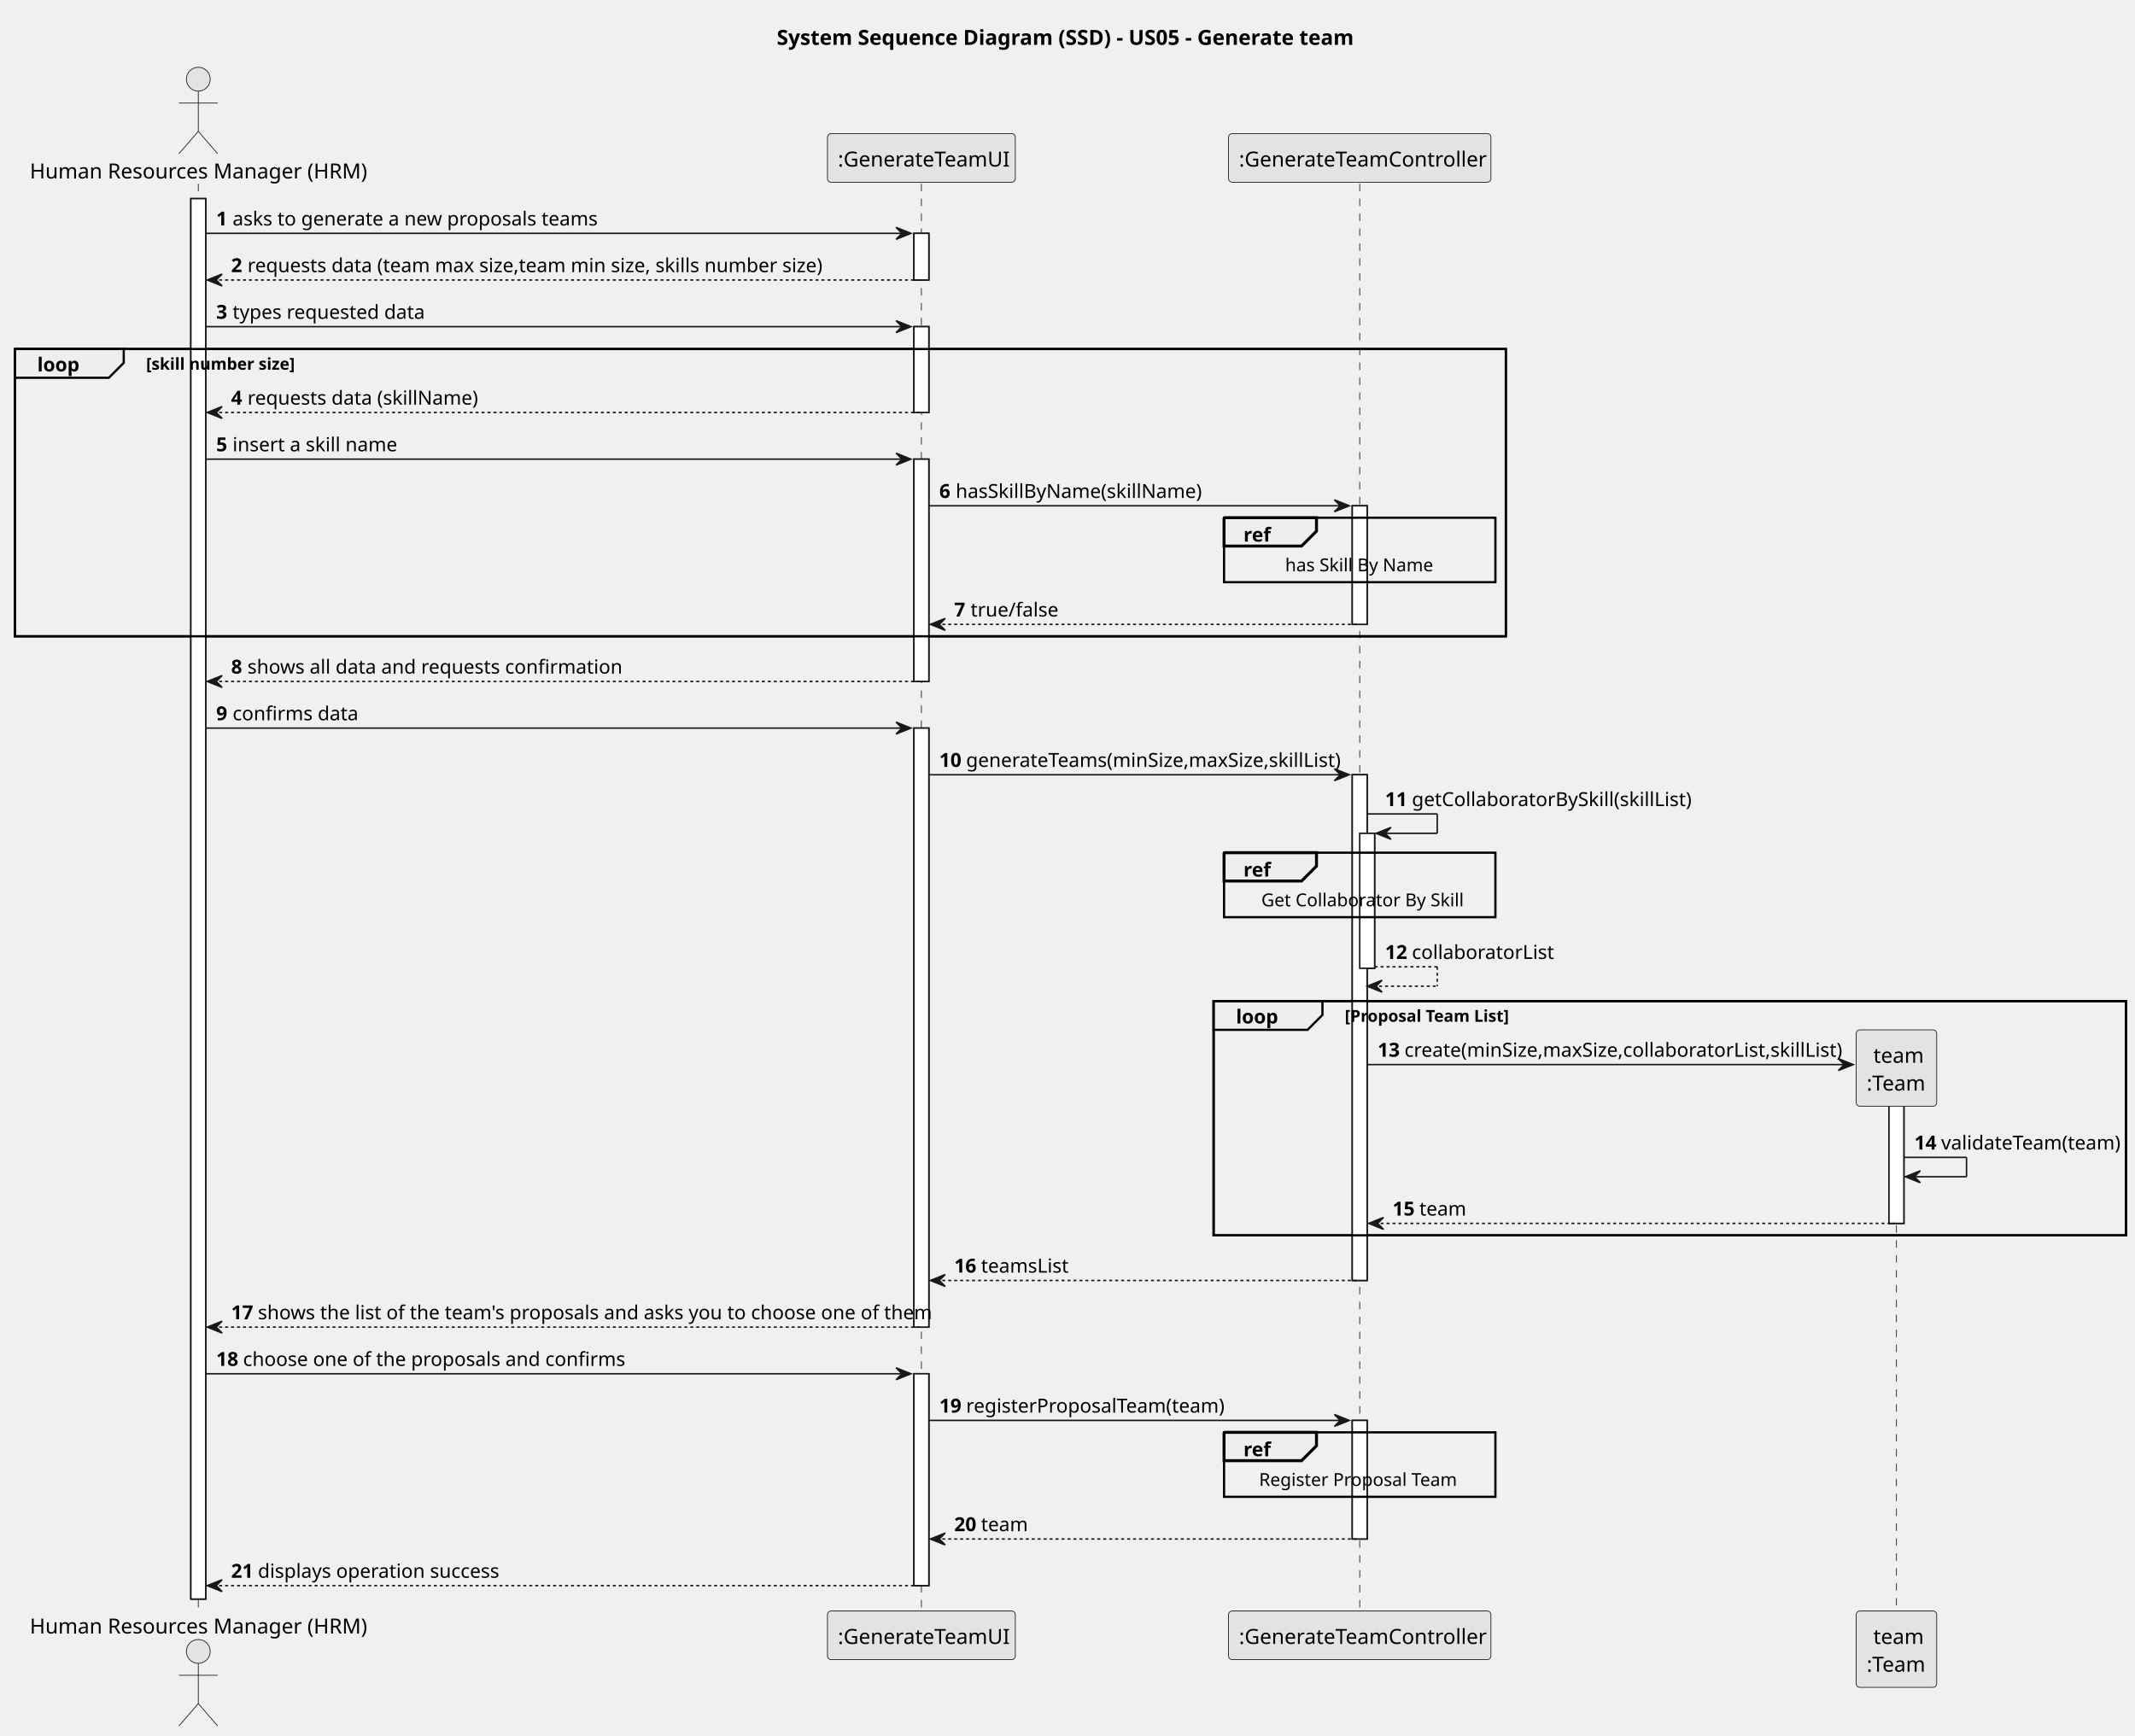
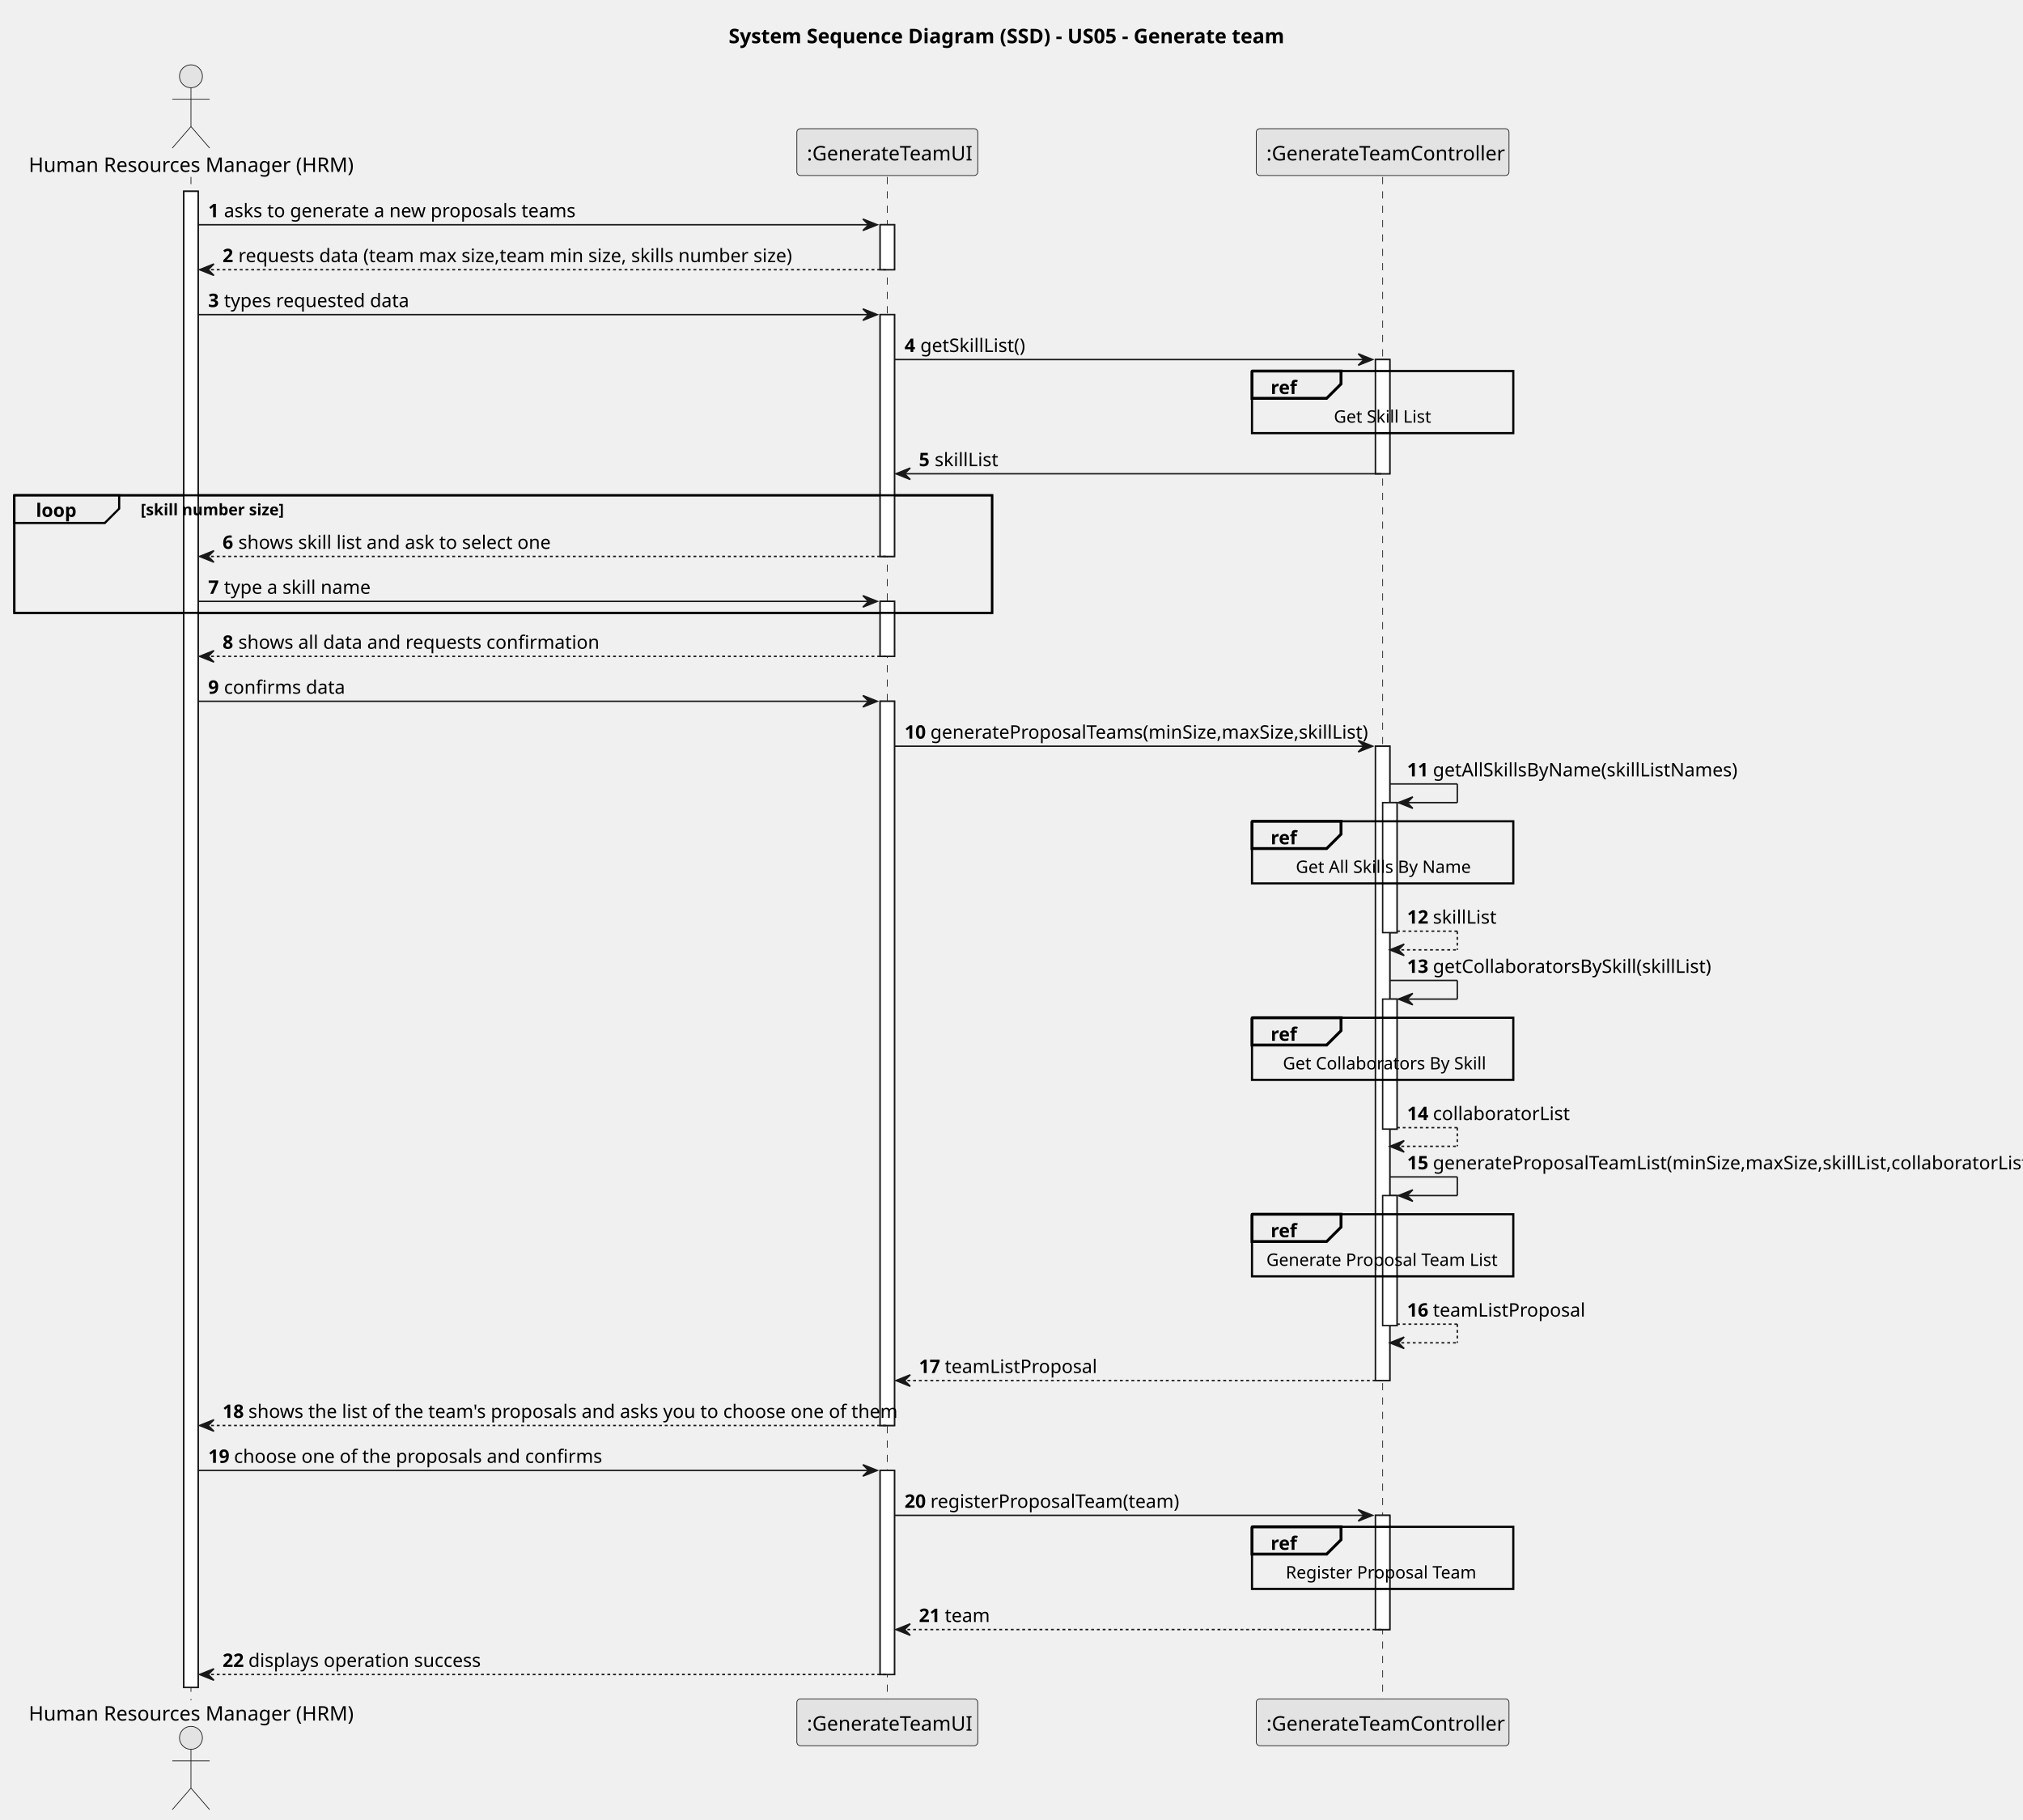
- <svg xmlns="http://www.w3.org/2000/svg" contentStyleType="text/css" height="1164px" preserveAspectRatio="none" style="width:1432px;height:1164px;background:#FFFFFF;" version="1.1" viewBox="0 0 1432 1164" width="1432px" zoomAndPan="magnify">
+ <svg xmlns="http://www.w3.org/2000/svg" contentStyleType="text/css" height="1267px" preserveAspectRatio="none" style="width:1409px;height:1267px;background:#FFFFFF;" version="1.1" viewBox="0 0 1409 1267" width="1409px" zoomAndPan="magnify">
  <defs />
  <g>
-     <text fill="#000000" font-family="sans-serif" font-size="14" font-weight="bold" lengthAdjust="spacing" textLength="393" x="521" y="30.107">System Sequence Diagram (SSD) - US05 - Generate team</text>
-     <rect fill="#FFFFFF" height="939.4" style="stroke:#181818;stroke-width:1.0;" width="10" x="128" y="133.242" />
+     <text fill="#000000" font-family="sans-serif" font-size="14" font-weight="bold" lengthAdjust="spacing" textLength="393" x="507.5" y="30.107">System Sequence Diagram (SSD) - US05 - Generate team</text>
+     <rect fill="#FFFFFF" height="1041.953" style="stroke:#181818;stroke-width:1.0;" width="10" x="128" y="133.242" />
    <rect fill="#FFFFFF" height="31.291" style="stroke:#181818;stroke-width:1.0;" width="10" x="613" y="156.533" />
-     <rect fill="#FFFFFF" height="57.582" style="stroke:#181818;stroke-width:1.0;" width="10" x="613" y="219.115" />
-     <rect fill="#FFFFFF" height="149.125" style="stroke:#181818;stroke-width:1.0;" width="10" x="613" y="307.988" />
-     <rect fill="#FFFFFF" height="401.822" style="stroke:#181818;stroke-width:1.0;" width="10" x="613" y="488.404" />
-     <rect fill="#FFFFFF" height="142.125" style="stroke:#181818;stroke-width:1.0;" width="10" x="613" y="921.518" />
-     <rect fill="#FFFFFF" height="79.543" style="stroke:#181818;stroke-width:1.0;" width="10" x="907" y="339.279" />
-     <rect fill="#FFFFFF" height="339.24" style="stroke:#181818;stroke-width:1.0;" width="10" x="907" y="519.695" />
-     <rect fill="#FFFFFF" height="90.543" style="stroke:#181818;stroke-width:1.0;" width="10" x="912" y="558.986" />
-     <rect fill="#FFFFFF" height="79.543" style="stroke:#181818;stroke-width:1.0;" width="10" x="907" y="952.809" />
-     <rect fill="#FFFFFF" height="96.533" style="stroke:#181818;stroke-width:1.0;" width="10" x="1267" y="724.111" />
-     <rect fill="none" height="192.707" style="stroke:#000000;stroke-width:1.5;" width="1000" x="10" y="234.115" />
-     <rect fill="none" height="157.115" style="stroke:#000000;stroke-width:1.5;" width="612" x="814" y="671.529" />
-     <line style="stroke:#181818;stroke-width:0.5;stroke-dasharray:5.0,5.0;" x1="133" x2="133" y1="123.242" y2="1081.643" />
-     <line style="stroke:#181818;stroke-width:0.5;stroke-dasharray:5.0,5.0;" x1="618" x2="618" y1="123.242" y2="1081.643" />
-     <line style="stroke:#181818;stroke-width:0.5;stroke-dasharray:5.0,5.0;" x1="912" x2="912" y1="123.242" y2="1081.643" />
-     <line style="stroke:#181818;stroke-width:0.5;stroke-dasharray:5.0,5.0;" x1="1272" x2="1272" y1="731.941" y2="1081.643" />
+     <rect fill="#FFFFFF" height="168.416" style="stroke:#181818;stroke-width:1.0;" width="10" x="613" y="219.115" />
+     <rect fill="#FFFFFF" height="38.291" style="stroke:#181818;stroke-width:1.0;" width="10" x="613" y="418.822" />
+     <rect fill="#FFFFFF" height="504.375" style="stroke:#181818;stroke-width:1.0;" width="10" x="613" y="488.404" />
+     <rect fill="#FFFFFF" height="142.125" style="stroke:#181818;stroke-width:1.0;" width="10" x="613" y="1024.07" />
+     <rect fill="#FFFFFF" height="79.543" style="stroke:#181818;stroke-width:1.0;" width="10" x="958" y="250.406" />
+     <rect fill="#FFFFFF" height="441.793" style="stroke:#181818;stroke-width:1.0;" width="10" x="958" y="519.695" />
+     <rect fill="#FFFFFF" height="90.543" style="stroke:#181818;stroke-width:1.0;" width="10" x="963" y="558.986" />
+     <rect fill="#FFFFFF" height="90.543" style="stroke:#181818;stroke-width:1.0;" width="10" x="963" y="695.82" />
+     <rect fill="#FFFFFF" height="90.543" style="stroke:#181818;stroke-width:1.0;" width="10" x="963" y="832.654" />
+     <rect fill="#FFFFFF" height="79.543" style="stroke:#181818;stroke-width:1.0;" width="10" x="958" y="1055.361" />
+     <rect fill="none" height="81.873" style="stroke:#000000;stroke-width:1.5;" width="681" x="10" y="344.949" />
+     <line style="stroke:#181818;stroke-width:0.5;stroke-dasharray:5.0,5.0;" x1="133" x2="133" y1="123.242" y2="1184.195" />
+     <line style="stroke:#181818;stroke-width:0.5;stroke-dasharray:5.0,5.0;" x1="618" x2="618" y1="123.242" y2="1184.195" />
+     <line style="stroke:#181818;stroke-width:0.5;stroke-dasharray:5.0,5.0;" x1="963" x2="963" y1="123.242" y2="1184.195" />
    <text fill="#000000" font-family="sans-serif" font-size="14" lengthAdjust="spacing" textLength="220" x="20" y="119.728">Human Resources Manager (HRM)</text>
    <ellipse cx="133" cy="53.121" fill="#E3E3E3" rx="8" ry="8" style="stroke:#181818;stroke-width:0.5;" />
    <path d="M133,61.121 L133,88.121 M120,69.121 L146,69.121 M133,88.121 L120,103.121 M133,88.121 L146,103.121 " fill="none" style="stroke:#181818;stroke-width:0.5;" />
-     <text fill="#000000" font-family="sans-serif" font-size="14" lengthAdjust="spacing" textLength="220" x="20" y="1095.75">Human Resources Manager (HRM)</text>
-     <ellipse cx="133" cy="1107.764" fill="#E3E3E3" rx="8" ry="8" style="stroke:#181818;stroke-width:0.5;" />
-     <path d="M133,1115.764 L133,1142.764 M120,1123.764 L146,1123.764 M133,1142.764 L120,1157.764 M133,1142.764 L146,1157.764 " fill="none" style="stroke:#181818;stroke-width:0.5;" />
+     <text fill="#000000" font-family="sans-serif" font-size="14" lengthAdjust="spacing" textLength="220" x="20" y="1198.303">Human Resources Manager (HRM)</text>
+     <ellipse cx="133" cy="1210.316" fill="#E3E3E3" rx="8" ry="8" style="stroke:#181818;stroke-width:0.5;" />
+     <path d="M133,1218.316 L133,1245.316 M120,1226.316 L146,1226.316 M133,1245.316 L120,1260.316 M133,1245.316 L146,1260.316 " fill="none" style="stroke:#181818;stroke-width:0.5;" />
    <rect fill="#E3E3E3" height="32.621" rx="2.5" ry="2.5" style="stroke:#181818;stroke-width:0.5;" width="126" x="555" y="89.621" />
    <text fill="#000000" font-family="sans-serif" font-size="14" lengthAdjust="spacing" textLength="112" x="562" y="111.728">:GenerateTeamUI</text>
-     <rect fill="#E3E3E3" height="32.621" rx="2.5" ry="2.5" style="stroke:#181818;stroke-width:0.5;" width="126" x="555" y="1080.643" />
-     <text fill="#000000" font-family="sans-serif" font-size="14" lengthAdjust="spacing" textLength="112" x="562" y="1102.75">:GenerateTeamUI</text>
-     <rect fill="#E3E3E3" height="32.621" rx="2.5" ry="2.5" style="stroke:#181818;stroke-width:0.5;" width="176" x="824" y="89.621" />
-     <text fill="#000000" font-family="sans-serif" font-size="14" lengthAdjust="spacing" textLength="162" x="831" y="111.728">:GenerateTeamController</text>
-     <rect fill="#E3E3E3" height="32.621" rx="2.5" ry="2.5" style="stroke:#181818;stroke-width:0.5;" width="176" x="824" y="1080.643" />
-     <text fill="#000000" font-family="sans-serif" font-size="14" lengthAdjust="spacing" textLength="162" x="831" y="1102.75">:GenerateTeamController</text>
-     <rect fill="#E3E3E3" height="51.242" rx="2.5" ry="2.5" style="stroke:#181818;stroke-width:0.5;" width="54" x="1245" y="1080.643" />
-     <text fill="#000000" font-family="sans-serif" font-size="14" lengthAdjust="spacing" textLength="31" x="1256.5" y="1102.75">team</text>
-     <text fill="#000000" font-family="sans-serif" font-size="14" lengthAdjust="spacing" textLength="40" x="1252" y="1121.371">:Team</text>
-     <rect fill="#FFFFFF" height="939.4" style="stroke:#181818;stroke-width:1.0;" width="10" x="128" y="133.242" />
+     <rect fill="#E3E3E3" height="32.621" rx="2.5" ry="2.5" style="stroke:#181818;stroke-width:0.5;" width="126" x="555" y="1183.195" />
+     <text fill="#000000" font-family="sans-serif" font-size="14" lengthAdjust="spacing" textLength="112" x="562" y="1205.303">:GenerateTeamUI</text>
+     <rect fill="#E3E3E3" height="32.621" rx="2.5" ry="2.5" style="stroke:#181818;stroke-width:0.5;" width="176" x="875" y="89.621" />
+     <text fill="#000000" font-family="sans-serif" font-size="14" lengthAdjust="spacing" textLength="162" x="882" y="111.728">:GenerateTeamController</text>
+     <rect fill="#E3E3E3" height="32.621" rx="2.5" ry="2.5" style="stroke:#181818;stroke-width:0.5;" width="176" x="875" y="1183.195" />
+     <text fill="#000000" font-family="sans-serif" font-size="14" lengthAdjust="spacing" textLength="162" x="882" y="1205.303">:GenerateTeamController</text>
+     <rect fill="#FFFFFF" height="1041.953" style="stroke:#181818;stroke-width:1.0;" width="10" x="128" y="133.242" />
    <rect fill="#FFFFFF" height="31.291" style="stroke:#181818;stroke-width:1.0;" width="10" x="613" y="156.533" />
-     <rect fill="#FFFFFF" height="57.582" style="stroke:#181818;stroke-width:1.0;" width="10" x="613" y="219.115" />
-     <rect fill="#FFFFFF" height="149.125" style="stroke:#181818;stroke-width:1.0;" width="10" x="613" y="307.988" />
-     <rect fill="#FFFFFF" height="401.822" style="stroke:#181818;stroke-width:1.0;" width="10" x="613" y="488.404" />
-     <rect fill="#FFFFFF" height="142.125" style="stroke:#181818;stroke-width:1.0;" width="10" x="613" y="921.518" />
-     <rect fill="#FFFFFF" height="79.543" style="stroke:#181818;stroke-width:1.0;" width="10" x="907" y="339.279" />
-     <rect fill="#FFFFFF" height="339.24" style="stroke:#181818;stroke-width:1.0;" width="10" x="907" y="519.695" />
-     <rect fill="#FFFFFF" height="90.543" style="stroke:#181818;stroke-width:1.0;" width="10" x="912" y="558.986" />
-     <rect fill="#FFFFFF" height="79.543" style="stroke:#181818;stroke-width:1.0;" width="10" x="907" y="952.809" />
-     <rect fill="#FFFFFF" height="96.533" style="stroke:#181818;stroke-width:1.0;" width="10" x="1267" y="724.111" />
+     <rect fill="#FFFFFF" height="168.416" style="stroke:#181818;stroke-width:1.0;" width="10" x="613" y="219.115" />
+     <rect fill="#FFFFFF" height="38.291" style="stroke:#181818;stroke-width:1.0;" width="10" x="613" y="418.822" />
+     <rect fill="#FFFFFF" height="504.375" style="stroke:#181818;stroke-width:1.0;" width="10" x="613" y="488.404" />
+     <rect fill="#FFFFFF" height="142.125" style="stroke:#181818;stroke-width:1.0;" width="10" x="613" y="1024.07" />
+     <rect fill="#FFFFFF" height="79.543" style="stroke:#181818;stroke-width:1.0;" width="10" x="958" y="250.406" />
+     <rect fill="#FFFFFF" height="441.793" style="stroke:#181818;stroke-width:1.0;" width="10" x="958" y="519.695" />
+     <rect fill="#FFFFFF" height="90.543" style="stroke:#181818;stroke-width:1.0;" width="10" x="963" y="558.986" />
+     <rect fill="#FFFFFF" height="90.543" style="stroke:#181818;stroke-width:1.0;" width="10" x="963" y="695.82" />
+     <rect fill="#FFFFFF" height="90.543" style="stroke:#181818;stroke-width:1.0;" width="10" x="963" y="832.654" />
+     <rect fill="#FFFFFF" height="79.543" style="stroke:#181818;stroke-width:1.0;" width="10" x="958" y="1055.361" />
    <polygon fill="#181818" points="601,152.533,611,156.533,601,160.533,605,156.533" style="stroke:#181818;stroke-width:1.0;" />
    <line style="stroke:#181818;stroke-width:1.0;" x1="138" x2="607" y1="156.533" y2="156.533" />
    <text fill="#000000" font-family="sans-serif" font-size="13" font-weight="bold" lengthAdjust="spacing" textLength="7" x="145" y="151.27">1</text>
    <text fill="#000000" font-family="sans-serif" font-size="13" lengthAdjust="spacing" textLength="235" x="156" y="151.27">asks to generate a new proposals teams</text>
    <polygon fill="#181818" points="149,183.824,139,187.824,149,191.824,145,187.824" style="stroke:#181818;stroke-width:1.0;" />
    <line style="stroke:#181818;stroke-width:1.0;stroke-dasharray:2.0,2.0;" x1="143" x2="617" y1="187.824" y2="187.824" />
    <text fill="#000000" font-family="sans-serif" font-size="13" font-weight="bold" lengthAdjust="spacing" textLength="7" x="155" y="182.561">2</text>
    <text fill="#000000" font-family="sans-serif" font-size="13" lengthAdjust="spacing" textLength="376" x="166" y="182.561">requests data (team max size,team min size, skills number size)</text>
    <polygon fill="#181818" points="601,215.115,611,219.115,601,223.115,605,219.115" style="stroke:#181818;stroke-width:1.0;" />
    <line style="stroke:#181818;stroke-width:1.0;" x1="138" x2="607" y1="219.115" y2="219.115" />
    <text fill="#000000" font-family="sans-serif" font-size="13" font-weight="bold" lengthAdjust="spacing" textLength="7" x="145" y="213.852">3</text>
    <text fill="#000000" font-family="sans-serif" font-size="13" lengthAdjust="spacing" textLength="122" x="156" y="213.852">types requested data</text>
-     <path d="M10,234.115 L83,234.115 L83,243.406 L73,253.406 L10,253.406 L10,234.115 " fill="#EEEEEE" style="stroke:#000000;stroke-width:1.5;" />
-     <rect fill="none" height="192.707" style="stroke:#000000;stroke-width:1.5;" width="1000" x="10" y="234.115" />
-     <text fill="#000000" font-family="sans-serif" font-size="13" font-weight="bold" lengthAdjust="spacing" textLength="28" x="25" y="249.144">loop</text>
-     <text fill="#000000" font-family="sans-serif" font-size="11" font-weight="bold" lengthAdjust="spacing" textLength="104" x="98" y="247.985">[skill number size]</text>
-     <polygon fill="#181818" points="149,272.697,139,276.697,149,280.697,145,276.697" style="stroke:#181818;stroke-width:1.0;" />
-     <line style="stroke:#181818;stroke-width:1.0;stroke-dasharray:2.0,2.0;" x1="143" x2="617" y1="276.697" y2="276.697" />
-     <text fill="#000000" font-family="sans-serif" font-size="13" font-weight="bold" lengthAdjust="spacing" textLength="7" x="155" y="271.435">4</text>
-     <text fill="#000000" font-family="sans-serif" font-size="13" lengthAdjust="spacing" textLength="148" x="166" y="271.435">requests data (skillName)</text>
-     <polygon fill="#181818" points="601,303.988,611,307.988,601,311.988,605,307.988" style="stroke:#181818;stroke-width:1.0;" />
-     <line style="stroke:#181818;stroke-width:1.0;" x1="138" x2="607" y1="307.988" y2="307.988" />
-     <text fill="#000000" font-family="sans-serif" font-size="13" font-weight="bold" lengthAdjust="spacing" textLength="7" x="145" y="302.726">5</text>
-     <text fill="#000000" font-family="sans-serif" font-size="13" lengthAdjust="spacing" textLength="106" x="156" y="302.726">insert a skill name</text>
-     <polygon fill="#181818" points="895,335.279,905,339.279,895,343.279,899,339.279" style="stroke:#181818;stroke-width:1.0;" />
-     <line style="stroke:#181818;stroke-width:1.0;" x1="623" x2="901" y1="339.279" y2="339.279" />
-     <text fill="#000000" font-family="sans-serif" font-size="13" font-weight="bold" lengthAdjust="spacing" textLength="7" x="630" y="334.017">6</text>
-     <text fill="#000000" font-family="sans-serif" font-size="13" lengthAdjust="spacing" textLength="161" x="641" y="334.017">hasSkillByName(skillName)</text>
-     <rect fill="none" height="43.252" style="stroke:#000000;stroke-width:1.5;" width="182" x="821" y="347.279" />
-     <path d="M821,347.279 L883,347.279 L883,356.279 L873,366.279 L821,366.279 L821,347.279 " fill="#EEEEEE" style="stroke:#000000;stroke-width:2.0;" />
-     <text fill="#000000" font-family="sans-serif" font-size="13" font-weight="bold" lengthAdjust="spacing" textLength="17" x="834" y="363.308">ref</text>
-     <text fill="#000000" font-family="sans-serif" font-size="12" lengthAdjust="spacing" textLength="100" x="862" y="383.228">has Skill By Name</text>
-     <polygon fill="#181818" points="634,414.822,624,418.822,634,422.822,630,418.822" style="stroke:#181818;stroke-width:1.0;" />
-     <line style="stroke:#181818;stroke-width:1.0;stroke-dasharray:2.0,2.0;" x1="628" x2="911" y1="418.822" y2="418.822" />
-     <text fill="#000000" font-family="sans-serif" font-size="13" font-weight="bold" lengthAdjust="spacing" textLength="7" x="640" y="413.56">7</text>
-     <text fill="#000000" font-family="sans-serif" font-size="13" lengthAdjust="spacing" textLength="53" x="651" y="413.56">true/false</text>
+     <polygon fill="#181818" points="946,246.406,956,250.406,946,254.406,950,250.406" style="stroke:#181818;stroke-width:1.0;" />
+     <line style="stroke:#181818;stroke-width:1.0;" x1="623" x2="952" y1="250.406" y2="250.406" />
+     <text fill="#000000" font-family="sans-serif" font-size="13" font-weight="bold" lengthAdjust="spacing" textLength="7" x="630" y="245.144">4</text>
+     <text fill="#000000" font-family="sans-serif" font-size="13" lengthAdjust="spacing" textLength="72" x="641" y="245.144">getSkillList()</text>
+     <rect fill="none" height="43.252" style="stroke:#000000;stroke-width:1.5;" width="182" x="872" y="258.406" />
+     <path d="M872,258.406 L934,258.406 L934,267.406 L924,277.406 L872,277.406 L872,258.406 " fill="#EEEEEE" style="stroke:#000000;stroke-width:2.0;" />
+     <text fill="#000000" font-family="sans-serif" font-size="13" font-weight="bold" lengthAdjust="spacing" textLength="17" x="885" y="274.435">ref</text>
+     <text fill="#000000" font-family="sans-serif" font-size="12" lengthAdjust="spacing" textLength="68" x="929" y="294.356">Get Skill List</text>
+     <polygon fill="#181818" points="634,325.949,624,329.949,634,333.949,630,329.949" style="stroke:#181818;stroke-width:1.0;" />
+     <line style="stroke:#181818;stroke-width:1.0;" x1="628" x2="962" y1="329.949" y2="329.949" />
+     <text fill="#000000" font-family="sans-serif" font-size="13" font-weight="bold" lengthAdjust="spacing" textLength="7" x="640" y="324.687">5</text>
+     <text fill="#000000" font-family="sans-serif" font-size="13" lengthAdjust="spacing" textLength="44" x="651" y="324.687">skillList</text>
+     <path d="M10,344.949 L83,344.949 L83,354.24 L73,364.24 L10,364.24 L10,344.949 " fill="#EEEEEE" style="stroke:#000000;stroke-width:1.5;" />
+     <rect fill="none" height="81.873" style="stroke:#000000;stroke-width:1.5;" width="681" x="10" y="344.949" />
+     <text fill="#000000" font-family="sans-serif" font-size="13" font-weight="bold" lengthAdjust="spacing" textLength="28" x="25" y="359.978">loop</text>
+     <text fill="#000000" font-family="sans-serif" font-size="11" font-weight="bold" lengthAdjust="spacing" textLength="104" x="98" y="358.819">[skill number size]</text>
+     <polygon fill="#181818" points="149,383.531,139,387.531,149,391.531,145,387.531" style="stroke:#181818;stroke-width:1.0;" />
+     <line style="stroke:#181818;stroke-width:1.0;stroke-dasharray:2.0,2.0;" x1="143" x2="617" y1="387.531" y2="387.531" />
+     <text fill="#000000" font-family="sans-serif" font-size="13" font-weight="bold" lengthAdjust="spacing" textLength="7" x="155" y="382.269">6</text>
+     <text fill="#000000" font-family="sans-serif" font-size="13" lengthAdjust="spacing" textLength="214" x="166" y="382.269">shows skill list and ask to select one</text>
+     <polygon fill="#181818" points="601,414.822,611,418.822,601,422.822,605,418.822" style="stroke:#181818;stroke-width:1.0;" />
+     <line style="stroke:#181818;stroke-width:1.0;" x1="138" x2="607" y1="418.822" y2="418.822" />
+     <text fill="#000000" font-family="sans-serif" font-size="13" font-weight="bold" lengthAdjust="spacing" textLength="7" x="145" y="413.56">7</text>
+     <text fill="#000000" font-family="sans-serif" font-size="13" lengthAdjust="spacing" textLength="99" x="156" y="413.56">type a skill name</text>
    <polygon fill="#181818" points="149,453.113,139,457.113,149,461.113,145,457.113" style="stroke:#181818;stroke-width:1.0;" />
    <line style="stroke:#181818;stroke-width:1.0;stroke-dasharray:2.0,2.0;" x1="143" x2="617" y1="457.113" y2="457.113" />
    <text fill="#000000" font-family="sans-serif" font-size="13" font-weight="bold" lengthAdjust="spacing" textLength="7" x="155" y="451.851">8</text>
    <text fill="#000000" font-family="sans-serif" font-size="13" lengthAdjust="spacing" textLength="236" x="166" y="451.851">shows all data and requests confirmation</text>
    <polygon fill="#181818" points="601,484.404,611,488.404,601,492.404,605,488.404" style="stroke:#181818;stroke-width:1.0;" />
    <line style="stroke:#181818;stroke-width:1.0;" x1="138" x2="607" y1="488.404" y2="488.404" />
    <text fill="#000000" font-family="sans-serif" font-size="13" font-weight="bold" lengthAdjust="spacing" textLength="7" x="145" y="483.142">9</text>
    <text fill="#000000" font-family="sans-serif" font-size="13" lengthAdjust="spacing" textLength="78" x="156" y="483.142">confirms data</text>
-     <polygon fill="#181818" points="895,515.695,905,519.695,895,523.695,899,519.695" style="stroke:#181818;stroke-width:1.0;" />
-     <line style="stroke:#181818;stroke-width:1.0;" x1="623" x2="901" y1="519.695" y2="519.695" />
+     <polygon fill="#181818" points="946,515.695,956,519.695,946,523.695,950,519.695" style="stroke:#181818;stroke-width:1.0;" />
+     <line style="stroke:#181818;stroke-width:1.0;" x1="623" x2="952" y1="519.695" y2="519.695" />
    <text fill="#000000" font-family="sans-serif" font-size="13" font-weight="bold" lengthAdjust="spacing" textLength="14" x="630" y="514.433">10</text>
-     <text fill="#000000" font-family="sans-serif" font-size="13" lengthAdjust="spacing" textLength="247" x="648" y="514.433">generateTeams(minSize,maxSize,skillList)</text>
-     <line style="stroke:#181818;stroke-width:1.0;" x1="917" x2="964" y1="545.986" y2="545.986" />
-     <line style="stroke:#181818;stroke-width:1.0;" x1="964" x2="964" y1="545.986" y2="558.986" />
-     <line style="stroke:#181818;stroke-width:1.0;" x1="923" x2="964" y1="558.986" y2="558.986" />
-     <polygon fill="#181818" points="933,554.986,923,558.986,933,562.986,929,558.986" style="stroke:#181818;stroke-width:1.0;" />
-     <text fill="#000000" font-family="sans-serif" font-size="13" font-weight="bold" lengthAdjust="spacing" textLength="14" x="929" y="540.724">11</text>
-     <text fill="#000000" font-family="sans-serif" font-size="13" lengthAdjust="spacing" textLength="180" x="947" y="540.724">getCollaboratorBySkill(skillList)</text>
-     <rect fill="none" height="43.252" style="stroke:#000000;stroke-width:1.5;" width="182" x="821" y="571.986" />
-     <path d="M821,571.986 L883,571.986 L883,580.986 L873,590.986 L821,590.986 L821,571.986 " fill="#EEEEEE" style="stroke:#000000;stroke-width:2.0;" />
-     <text fill="#000000" font-family="sans-serif" font-size="13" font-weight="bold" lengthAdjust="spacing" textLength="17" x="834" y="588.015">ref</text>
-     <text fill="#000000" font-family="sans-serif" font-size="12" lengthAdjust="spacing" textLength="132" x="846" y="607.936">Get Collaborator By Skill</text>
-     <line style="stroke:#181818;stroke-width:1.0;stroke-dasharray:2.0,2.0;" x1="922" x2="964" y1="648.529" y2="648.529" />
-     <line style="stroke:#181818;stroke-width:1.0;stroke-dasharray:2.0,2.0;" x1="964" x2="964" y1="648.529" y2="661.529" />
-     <line style="stroke:#181818;stroke-width:1.0;stroke-dasharray:2.0,2.0;" x1="917" x2="964" y1="661.529" y2="661.529" />
-     <polygon fill="#181818" points="927,657.529,917,661.529,927,665.529,923,661.529" style="stroke:#181818;stroke-width:1.0;" />
-     <text fill="#000000" font-family="sans-serif" font-size="13" font-weight="bold" lengthAdjust="spacing" textLength="14" x="929" y="643.267">12</text>
-     <text fill="#000000" font-family="sans-serif" font-size="13" lengthAdjust="spacing" textLength="88" x="947" y="643.267">collaboratorList</text>
-     <path d="M814,671.529 L887,671.529 L887,680.82 L877,690.82 L814,690.82 L814,671.529 " fill="#EEEEEE" style="stroke:#000000;stroke-width:1.5;" />
-     <rect fill="none" height="157.115" style="stroke:#000000;stroke-width:1.5;" width="612" x="814" y="671.529" />
-     <text fill="#000000" font-family="sans-serif" font-size="13" font-weight="bold" lengthAdjust="spacing" textLength="28" x="829" y="686.558">loop</text>
-     <text fill="#000000" font-family="sans-serif" font-size="11" font-weight="bold" lengthAdjust="spacing" textLength="115" x="902" y="685.399">[Proposal Team List]</text>
-     <polygon fill="#181818" points="1233,710.111,1243,714.111,1233,718.111,1237,714.111" style="stroke:#181818;stroke-width:1.0;" />
-     <line style="stroke:#181818;stroke-width:1.0;" x1="917" x2="1239" y1="714.111" y2="714.111" />
-     <text fill="#000000" font-family="sans-serif" font-size="13" font-weight="bold" lengthAdjust="spacing" textLength="14" x="924" y="708.849">13</text>
-     <text fill="#000000" font-family="sans-serif" font-size="13" lengthAdjust="spacing" textLength="286" x="942" y="708.849">create(minSize,maxSize,collaboratorList,skillList)</text>
-     <rect fill="#E3E3E3" height="51.242" rx="2.5" ry="2.5" style="stroke:#181818;stroke-width:0.5;" width="54" x="1245" y="690.82" />
-     <text fill="#000000" font-family="sans-serif" font-size="14" lengthAdjust="spacing" textLength="31" x="1256.5" y="712.928">team</text>
-     <text fill="#000000" font-family="sans-serif" font-size="14" lengthAdjust="spacing" textLength="40" x="1252" y="731.549">:Team</text>
-     <line style="stroke:#181818;stroke-width:1.0;" x1="1277" x2="1319" y1="776.354" y2="776.354" />
-     <line style="stroke:#181818;stroke-width:1.0;" x1="1319" x2="1319" y1="776.354" y2="789.354" />
-     <line style="stroke:#181818;stroke-width:1.0;" x1="1278" x2="1319" y1="789.354" y2="789.354" />
-     <polygon fill="#181818" points="1288,785.354,1278,789.354,1288,793.354,1284,789.354" style="stroke:#181818;stroke-width:1.0;" />
-     <text fill="#000000" font-family="sans-serif" font-size="13" font-weight="bold" lengthAdjust="spacing" textLength="14" x="1284" y="771.091">14</text>
-     <text fill="#000000" font-family="sans-serif" font-size="13" lengthAdjust="spacing" textLength="112" x="1302" y="771.091">validateTeam(team)</text>
-     <polygon fill="#181818" points="928,816.644,918,820.644,928,824.644,924,820.644" style="stroke:#181818;stroke-width:1.0;" />
-     <line style="stroke:#181818;stroke-width:1.0;stroke-dasharray:2.0,2.0;" x1="922" x2="1271" y1="820.644" y2="820.644" />
-     <text fill="#000000" font-family="sans-serif" font-size="13" font-weight="bold" lengthAdjust="spacing" textLength="14" x="934" y="815.382">15</text>
-     <text fill="#000000" font-family="sans-serif" font-size="13" lengthAdjust="spacing" textLength="29" x="952" y="815.382">team</text>
-     <polygon fill="#181818" points="634,854.936,624,858.936,634,862.936,630,858.936" style="stroke:#181818;stroke-width:1.0;" />
-     <line style="stroke:#181818;stroke-width:1.0;stroke-dasharray:2.0,2.0;" x1="628" x2="911" y1="858.936" y2="858.936" />
-     <text fill="#000000" font-family="sans-serif" font-size="13" font-weight="bold" lengthAdjust="spacing" textLength="14" x="640" y="853.673">16</text>
-     <text fill="#000000" font-family="sans-serif" font-size="13" lengthAdjust="spacing" textLength="57" x="658" y="853.673">teamsList</text>
-     <polygon fill="#181818" points="149,886.227,139,890.227,149,894.227,145,890.227" style="stroke:#181818;stroke-width:1.0;" />
-     <line style="stroke:#181818;stroke-width:1.0;stroke-dasharray:2.0,2.0;" x1="143" x2="617" y1="890.227" y2="890.227" />
-     <text fill="#000000" font-family="sans-serif" font-size="13" font-weight="bold" lengthAdjust="spacing" textLength="14" x="155" y="884.964">17</text>
-     <text fill="#000000" font-family="sans-serif" font-size="13" lengthAdjust="spacing" textLength="433" x="173" y="884.964">shows the list of the team's proposals and asks you to choose one of them</text>
-     <polygon fill="#181818" points="601,917.518,611,921.518,601,925.518,605,921.518" style="stroke:#181818;stroke-width:1.0;" />
-     <line style="stroke:#181818;stroke-width:1.0;" x1="138" x2="607" y1="921.518" y2="921.518" />
-     <text fill="#000000" font-family="sans-serif" font-size="13" font-weight="bold" lengthAdjust="spacing" textLength="14" x="145" y="916.255">18</text>
-     <text fill="#000000" font-family="sans-serif" font-size="13" lengthAdjust="spacing" textLength="241" x="163" y="916.255">choose one of the proposals and confirms</text>
-     <polygon fill="#181818" points="895,948.809,905,952.809,895,956.809,899,952.809" style="stroke:#181818;stroke-width:1.0;" />
-     <line style="stroke:#181818;stroke-width:1.0;" x1="623" x2="901" y1="952.809" y2="952.809" />
-     <text fill="#000000" font-family="sans-serif" font-size="13" font-weight="bold" lengthAdjust="spacing" textLength="14" x="630" y="947.546">19</text>
-     <text fill="#000000" font-family="sans-serif" font-size="13" lengthAdjust="spacing" textLength="163" x="648" y="947.546">registerProposalTeam(team)</text>
-     <rect fill="none" height="43.252" style="stroke:#000000;stroke-width:1.5;" width="182" x="821" y="960.809" />
-     <path d="M821,960.809 L883,960.809 L883,969.809 L873,979.809 L821,979.809 L821,960.809 " fill="#EEEEEE" style="stroke:#000000;stroke-width:2.0;" />
-     <text fill="#000000" font-family="sans-serif" font-size="13" font-weight="bold" lengthAdjust="spacing" textLength="17" x="834" y="976.837">ref</text>
-     <text fill="#000000" font-family="sans-serif" font-size="12" lengthAdjust="spacing" textLength="135" x="844.5" y="996.758">Register Proposal Team</text>
-     <polygon fill="#181818" points="634,1028.352,624,1032.352,634,1036.352,630,1032.352" style="stroke:#181818;stroke-width:1.0;" />
-     <line style="stroke:#181818;stroke-width:1.0;stroke-dasharray:2.0,2.0;" x1="628" x2="911" y1="1032.352" y2="1032.352" />
-     <text fill="#000000" font-family="sans-serif" font-size="13" font-weight="bold" lengthAdjust="spacing" textLength="14" x="640" y="1027.089">20</text>
-     <text fill="#000000" font-family="sans-serif" font-size="13" lengthAdjust="spacing" textLength="29" x="658" y="1027.089">team</text>
-     <polygon fill="#181818" points="149,1059.643,139,1063.643,149,1067.643,145,1063.643" style="stroke:#181818;stroke-width:1.0;" />
-     <line style="stroke:#181818;stroke-width:1.0;stroke-dasharray:2.0,2.0;" x1="143" x2="617" y1="1063.643" y2="1063.643" />
-     <text fill="#000000" font-family="sans-serif" font-size="13" font-weight="bold" lengthAdjust="spacing" textLength="14" x="155" y="1058.38">21</text>
-     <text fill="#000000" font-family="sans-serif" font-size="13" lengthAdjust="spacing" textLength="158" x="173" y="1058.38">displays operation success</text>
+     <text fill="#000000" font-family="sans-serif" font-size="13" lengthAdjust="spacing" textLength="298" x="648" y="514.433">generateProposalTeams(minSize,maxSize,skillList)</text>
+     <line style="stroke:#181818;stroke-width:1.0;" x1="968" x2="1015" y1="545.986" y2="545.986" />
+     <line style="stroke:#181818;stroke-width:1.0;" x1="1015" x2="1015" y1="545.986" y2="558.986" />
+     <line style="stroke:#181818;stroke-width:1.0;" x1="974" x2="1015" y1="558.986" y2="558.986" />
+     <polygon fill="#181818" points="984,554.986,974,558.986,984,562.986,980,558.986" style="stroke:#181818;stroke-width:1.0;" />
+     <text fill="#000000" font-family="sans-serif" font-size="13" font-weight="bold" lengthAdjust="spacing" textLength="14" x="980" y="540.724">11</text>
+     <text fill="#000000" font-family="sans-serif" font-size="13" lengthAdjust="spacing" textLength="208" x="998" y="540.724">getAllSkillsByName(skillListNames)</text>
+     <rect fill="none" height="43.252" style="stroke:#000000;stroke-width:1.5;" width="182" x="872" y="571.986" />
+     <path d="M872,571.986 L934,571.986 L934,580.986 L924,590.986 L872,590.986 L872,571.986 " fill="#EEEEEE" style="stroke:#000000;stroke-width:2.0;" />
+     <text fill="#000000" font-family="sans-serif" font-size="13" font-weight="bold" lengthAdjust="spacing" textLength="17" x="885" y="588.015">ref</text>
+     <text fill="#000000" font-family="sans-serif" font-size="12" lengthAdjust="spacing" textLength="121" x="902.5" y="607.936">Get All Skills By Name</text>
+     <line style="stroke:#181818;stroke-width:1.0;stroke-dasharray:2.0,2.0;" x1="973" x2="1015" y1="648.529" y2="648.529" />
+     <line style="stroke:#181818;stroke-width:1.0;stroke-dasharray:2.0,2.0;" x1="1015" x2="1015" y1="648.529" y2="661.529" />
+     <line style="stroke:#181818;stroke-width:1.0;stroke-dasharray:2.0,2.0;" x1="968" x2="1015" y1="661.529" y2="661.529" />
+     <polygon fill="#181818" points="978,657.529,968,661.529,978,665.529,974,661.529" style="stroke:#181818;stroke-width:1.0;" />
+     <text fill="#000000" font-family="sans-serif" font-size="13" font-weight="bold" lengthAdjust="spacing" textLength="14" x="980" y="643.267">12</text>
+     <text fill="#000000" font-family="sans-serif" font-size="13" lengthAdjust="spacing" textLength="44" x="998" y="643.267">skillList</text>
+     <line style="stroke:#181818;stroke-width:1.0;" x1="968" x2="1015" y1="682.82" y2="682.82" />
+     <line style="stroke:#181818;stroke-width:1.0;" x1="1015" x2="1015" y1="682.82" y2="695.82" />
+     <line style="stroke:#181818;stroke-width:1.0;" x1="974" x2="1015" y1="695.82" y2="695.82" />
+     <polygon fill="#181818" points="984,691.82,974,695.82,984,699.82,980,695.82" style="stroke:#181818;stroke-width:1.0;" />
+     <text fill="#000000" font-family="sans-serif" font-size="13" font-weight="bold" lengthAdjust="spacing" textLength="14" x="980" y="677.558">13</text>
+     <text fill="#000000" font-family="sans-serif" font-size="13" lengthAdjust="spacing" textLength="187" x="998" y="677.558">getCollaboratorsBySkill(skillList)</text>
+     <rect fill="none" height="43.252" style="stroke:#000000;stroke-width:1.5;" width="182" x="872" y="708.82" />
+     <path d="M872,708.82 L934,708.82 L934,717.82 L924,727.82 L872,727.82 L872,708.82 " fill="#EEEEEE" style="stroke:#000000;stroke-width:2.0;" />
+     <text fill="#000000" font-family="sans-serif" font-size="13" font-weight="bold" lengthAdjust="spacing" textLength="17" x="885" y="724.849">ref</text>
+     <text fill="#000000" font-family="sans-serif" font-size="12" lengthAdjust="spacing" textLength="139" x="893.5" y="744.769">Get Collaborators By Skill</text>
+     <line style="stroke:#181818;stroke-width:1.0;stroke-dasharray:2.0,2.0;" x1="973" x2="1015" y1="785.363" y2="785.363" />
+     <line style="stroke:#181818;stroke-width:1.0;stroke-dasharray:2.0,2.0;" x1="1015" x2="1015" y1="785.363" y2="798.363" />
+     <line style="stroke:#181818;stroke-width:1.0;stroke-dasharray:2.0,2.0;" x1="968" x2="1015" y1="798.363" y2="798.363" />
+     <polygon fill="#181818" points="978,794.363,968,798.363,978,802.363,974,798.363" style="stroke:#181818;stroke-width:1.0;" />
+     <text fill="#000000" font-family="sans-serif" font-size="13" font-weight="bold" lengthAdjust="spacing" textLength="14" x="980" y="780.101">14</text>
+     <text fill="#000000" font-family="sans-serif" font-size="13" lengthAdjust="spacing" textLength="88" x="998" y="780.101">collaboratorList</text>
+     <line style="stroke:#181818;stroke-width:1.0;" x1="968" x2="1015" y1="819.654" y2="819.654" />
+     <line style="stroke:#181818;stroke-width:1.0;" x1="1015" x2="1015" y1="819.654" y2="832.654" />
+     <line style="stroke:#181818;stroke-width:1.0;" x1="974" x2="1015" y1="832.654" y2="832.654" />
+     <polygon fill="#181818" points="984,828.654,974,832.654,984,836.654,980,832.654" style="stroke:#181818;stroke-width:1.0;" />
+     <text fill="#000000" font-family="sans-serif" font-size="13" font-weight="bold" lengthAdjust="spacing" textLength="14" x="980" y="814.392">15</text>
+     <text fill="#000000" font-family="sans-serif" font-size="13" lengthAdjust="spacing" textLength="404" x="998" y="814.392">generateProposalTeamList(minSize,maxSize,skillList,collaboratorList)</text>
+     <rect fill="none" height="43.252" style="stroke:#000000;stroke-width:1.5;" width="182" x="872" y="845.654" />
+     <path d="M872,845.654 L934,845.654 L934,854.654 L924,864.654 L872,864.654 L872,845.654 " fill="#EEEEEE" style="stroke:#000000;stroke-width:2.0;" />
+     <text fill="#000000" font-family="sans-serif" font-size="13" font-weight="bold" lengthAdjust="spacing" textLength="17" x="885" y="861.683">ref</text>
+     <text fill="#000000" font-family="sans-serif" font-size="12" lengthAdjust="spacing" textLength="162" x="882" y="881.604">Generate Proposal Team List</text>
+     <line style="stroke:#181818;stroke-width:1.0;stroke-dasharray:2.0,2.0;" x1="973" x2="1015" y1="922.197" y2="922.197" />
+     <line style="stroke:#181818;stroke-width:1.0;stroke-dasharray:2.0,2.0;" x1="1015" x2="1015" y1="922.197" y2="935.197" />
+     <line style="stroke:#181818;stroke-width:1.0;stroke-dasharray:2.0,2.0;" x1="968" x2="1015" y1="935.197" y2="935.197" />
+     <polygon fill="#181818" points="978,931.197,968,935.197,978,939.197,974,935.197" style="stroke:#181818;stroke-width:1.0;" />
+     <text fill="#000000" font-family="sans-serif" font-size="13" font-weight="bold" lengthAdjust="spacing" textLength="14" x="980" y="916.935">16</text>
+     <text fill="#000000" font-family="sans-serif" font-size="13" lengthAdjust="spacing" textLength="101" x="998" y="916.935">teamListProposal</text>
+     <polygon fill="#181818" points="634,957.488,624,961.488,634,965.488,630,961.488" style="stroke:#181818;stroke-width:1.0;" />
+     <line style="stroke:#181818;stroke-width:1.0;stroke-dasharray:2.0,2.0;" x1="628" x2="962" y1="961.488" y2="961.488" />
+     <text fill="#000000" font-family="sans-serif" font-size="13" font-weight="bold" lengthAdjust="spacing" textLength="14" x="640" y="956.226">17</text>
+     <text fill="#000000" font-family="sans-serif" font-size="13" lengthAdjust="spacing" textLength="101" x="658" y="956.226">teamListProposal</text>
+     <polygon fill="#181818" points="149,988.779,139,992.779,149,996.779,145,992.779" style="stroke:#181818;stroke-width:1.0;" />
+     <line style="stroke:#181818;stroke-width:1.0;stroke-dasharray:2.0,2.0;" x1="143" x2="617" y1="992.779" y2="992.779" />
+     <text fill="#000000" font-family="sans-serif" font-size="13" font-weight="bold" lengthAdjust="spacing" textLength="14" x="155" y="987.517">18</text>
+     <text fill="#000000" font-family="sans-serif" font-size="13" lengthAdjust="spacing" textLength="433" x="173" y="987.517">shows the list of the team's proposals and asks you to choose one of them</text>
+     <polygon fill="#181818" points="601,1020.07,611,1024.07,601,1028.07,605,1024.07" style="stroke:#181818;stroke-width:1.0;" />
+     <line style="stroke:#181818;stroke-width:1.0;" x1="138" x2="607" y1="1024.07" y2="1024.07" />
+     <text fill="#000000" font-family="sans-serif" font-size="13" font-weight="bold" lengthAdjust="spacing" textLength="14" x="145" y="1018.808">19</text>
+     <text fill="#000000" font-family="sans-serif" font-size="13" lengthAdjust="spacing" textLength="241" x="163" y="1018.808">choose one of the proposals and confirms</text>
+     <polygon fill="#181818" points="946,1051.361,956,1055.361,946,1059.361,950,1055.361" style="stroke:#181818;stroke-width:1.0;" />
+     <line style="stroke:#181818;stroke-width:1.0;" x1="623" x2="952" y1="1055.361" y2="1055.361" />
+     <text fill="#000000" font-family="sans-serif" font-size="13" font-weight="bold" lengthAdjust="spacing" textLength="14" x="630" y="1050.099">20</text>
+     <text fill="#000000" font-family="sans-serif" font-size="13" lengthAdjust="spacing" textLength="163" x="648" y="1050.099">registerProposalTeam(team)</text>
+     <rect fill="none" height="43.252" style="stroke:#000000;stroke-width:1.5;" width="182" x="872" y="1063.361" />
+     <path d="M872,1063.361 L934,1063.361 L934,1072.361 L924,1082.361 L872,1082.361 L872,1063.361 " fill="#EEEEEE" style="stroke:#000000;stroke-width:2.0;" />
+     <text fill="#000000" font-family="sans-serif" font-size="13" font-weight="bold" lengthAdjust="spacing" textLength="17" x="885" y="1079.39">ref</text>
+     <text fill="#000000" font-family="sans-serif" font-size="12" lengthAdjust="spacing" textLength="135" x="895.5" y="1099.311">Register Proposal Team</text>
+     <polygon fill="#181818" points="634,1130.904,624,1134.904,634,1138.904,630,1134.904" style="stroke:#181818;stroke-width:1.0;" />
+     <line style="stroke:#181818;stroke-width:1.0;stroke-dasharray:2.0,2.0;" x1="628" x2="962" y1="1134.904" y2="1134.904" />
+     <text fill="#000000" font-family="sans-serif" font-size="13" font-weight="bold" lengthAdjust="spacing" textLength="14" x="640" y="1129.642">21</text>
+     <text fill="#000000" font-family="sans-serif" font-size="13" lengthAdjust="spacing" textLength="29" x="658" y="1129.642">team</text>
+     <polygon fill="#181818" points="149,1162.195,139,1166.195,149,1170.195,145,1166.195" style="stroke:#181818;stroke-width:1.0;" />
+     <line style="stroke:#181818;stroke-width:1.0;stroke-dasharray:2.0,2.0;" x1="143" x2="617" y1="1166.195" y2="1166.195" />
+     <text fill="#000000" font-family="sans-serif" font-size="13" font-weight="bold" lengthAdjust="spacing" textLength="14" x="155" y="1160.933">22</text>
+     <text fill="#000000" font-family="sans-serif" font-size="13" lengthAdjust="spacing" textLength="158" x="173" y="1160.933">displays operation success</text>
  </g>
</svg>
